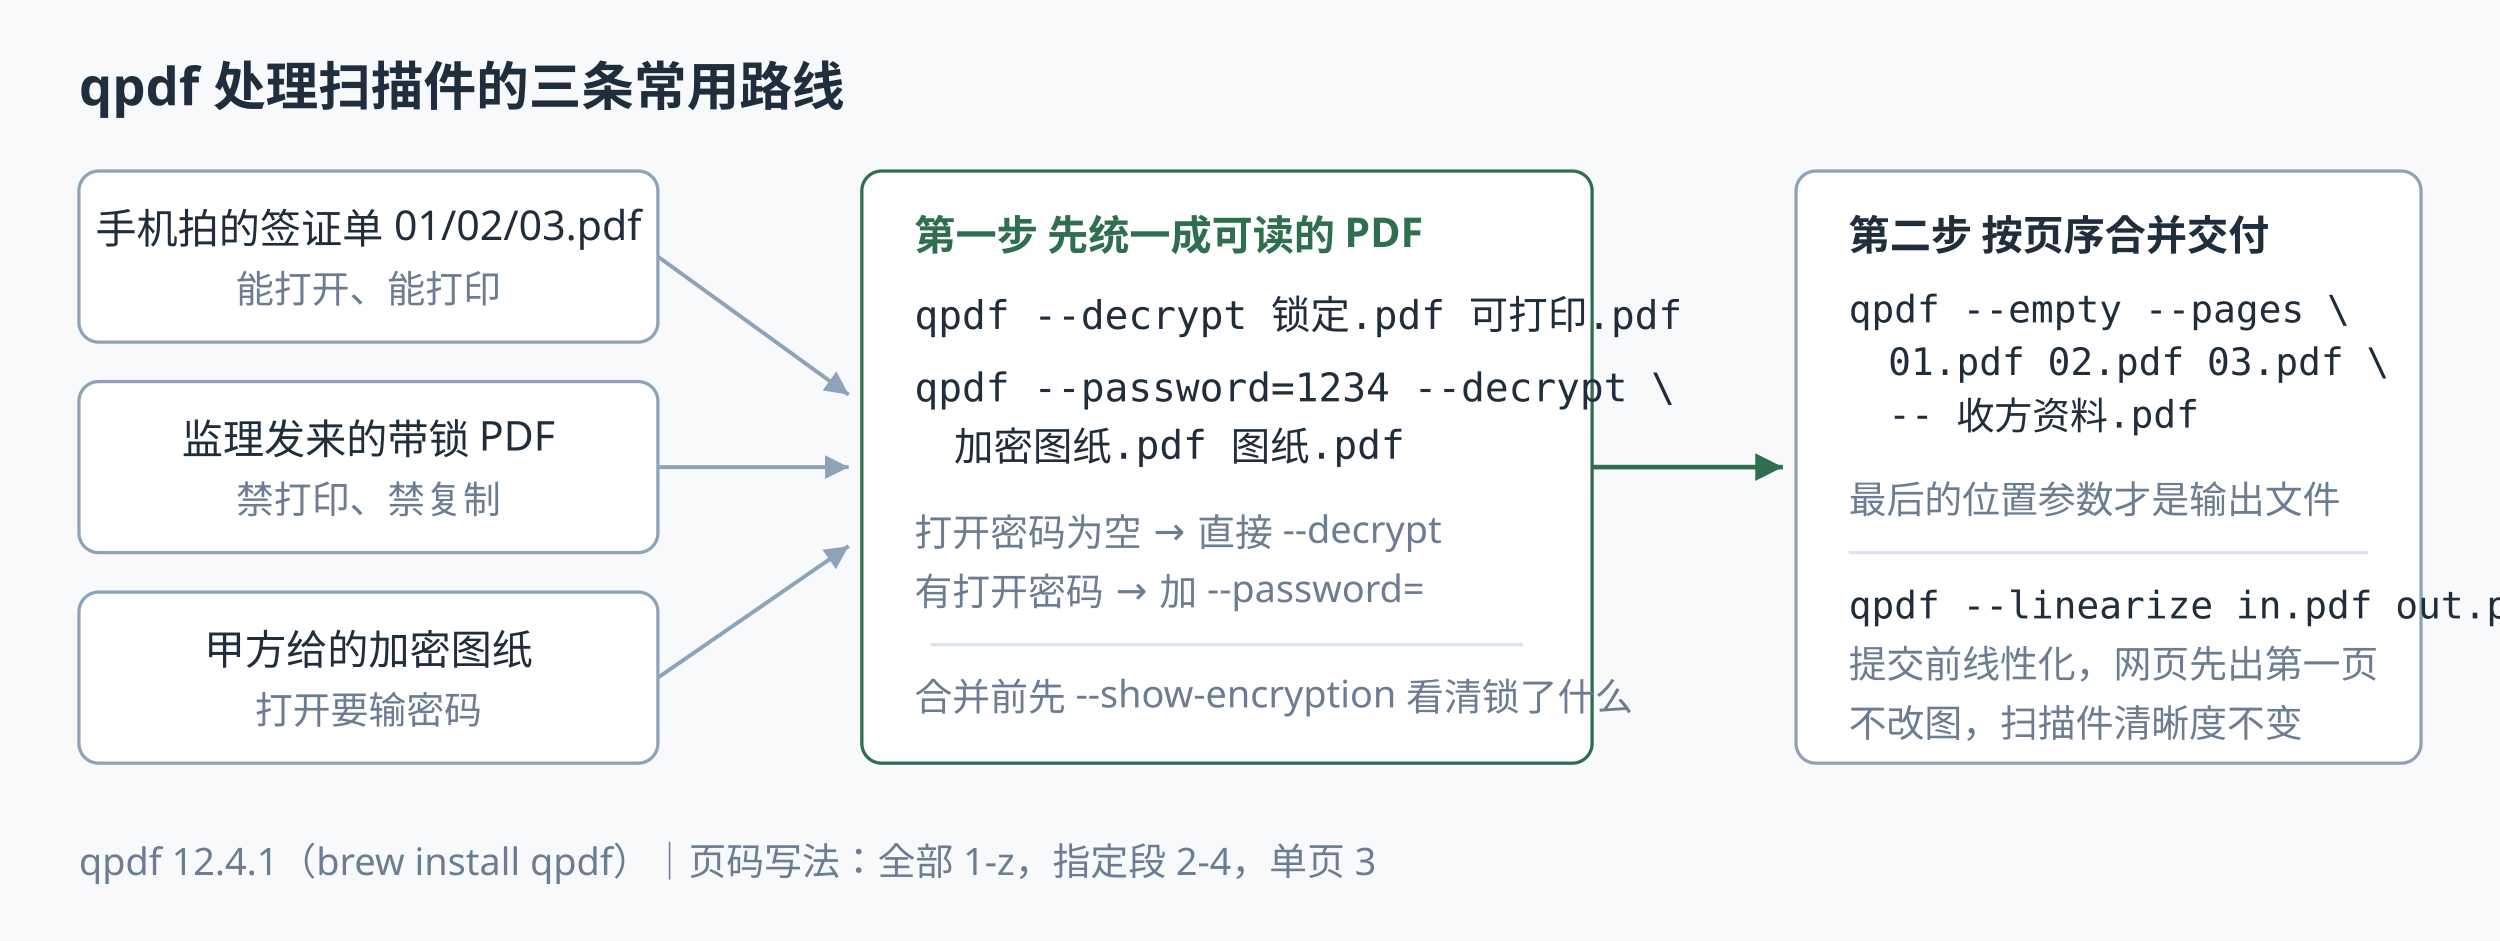
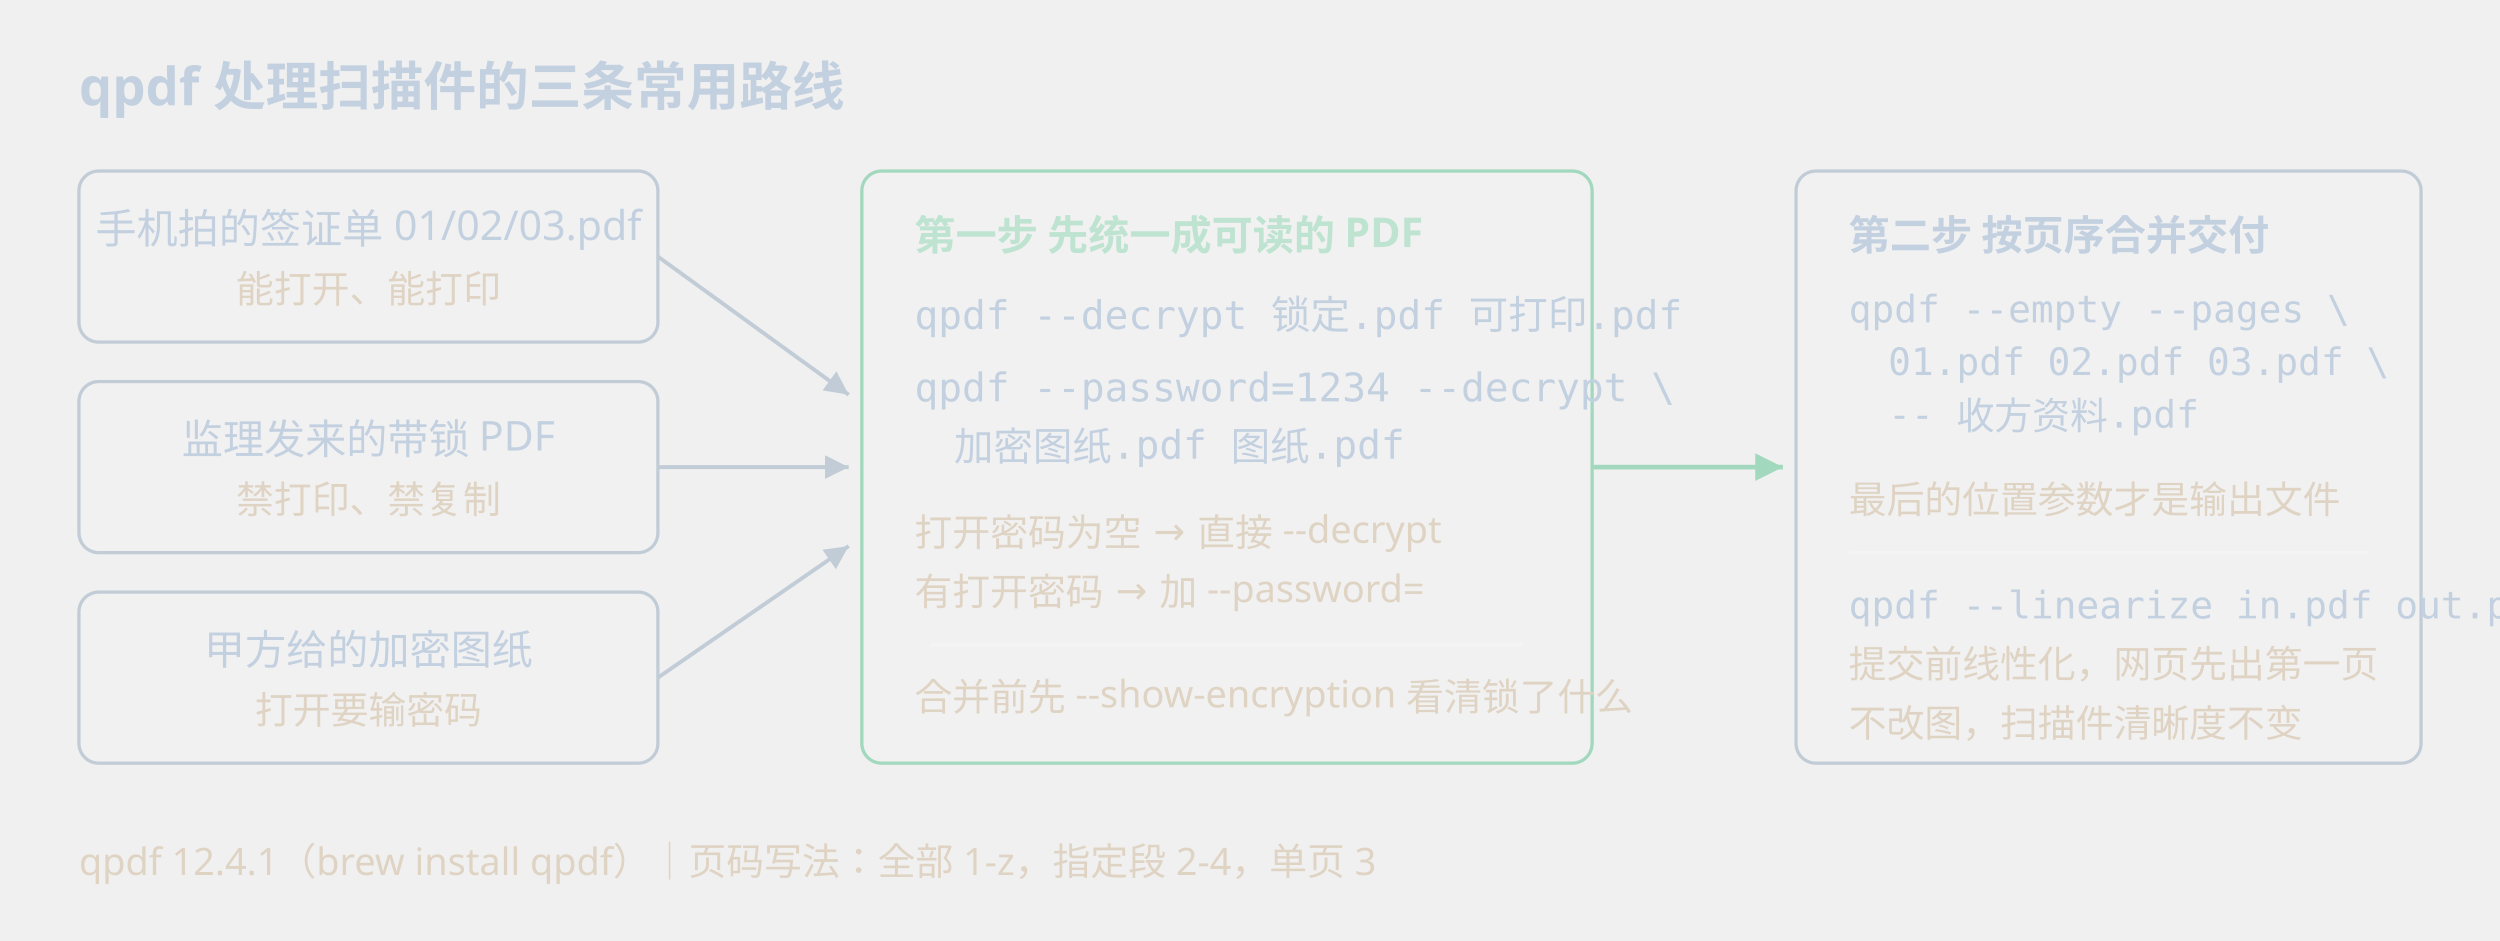
<svg xmlns="http://www.w3.org/2000/svg" width="760" height="286" viewBox="0 0 760 286" font-family="PingFang SC, Hiragino Sans GB, Microsoft YaHei, sans-serif">
-   <rect width="760" height="286" fill="#f7f9fb" />
-   <text x="24" y="32" font-size="16" font-weight="600" fill="#1f2d3d">qpdf 处理扫描件的三条常用路线</text>
-   <rect x="24" y="52" width="176" height="52" rx="6" fill="#ffffff" stroke="#8fa3b8" />
-   <text x="112" y="74" font-size="12.5" fill="#1f2d3d" text-anchor="middle">手机拍的签证单 01/02/03.pdf</text>
-   <text x="112" y="92" font-size="11.5" fill="#6b7c93" text-anchor="middle">能打开、能打印</text>
-   <rect x="24" y="116" width="176" height="52" rx="6" fill="#ffffff" stroke="#8fa3b8" />
-   <text x="112" y="138" font-size="12.5" fill="#1f2d3d" text-anchor="middle">监理发来的带锁 PDF</text>
-   <text x="112" y="156" font-size="11.5" fill="#6b7c93" text-anchor="middle">禁打印、禁复制</text>
-   <rect x="24" y="180" width="176" height="52" rx="6" fill="#ffffff" stroke="#8fa3b8" />
-   <text x="112" y="202" font-size="12.5" fill="#1f2d3d" text-anchor="middle">甲方给的加密图纸</text>
-   <text x="112" y="220" font-size="11.5" fill="#6b7c93" text-anchor="middle">打开要输密码</text>
-   <line x1="200" y1="78" x2="258" y2="120" stroke="#8fa3b8" stroke-width="1.2" marker-end="url(#a)" />
-   <line x1="200" y1="142" x2="258" y2="142" stroke="#8fa3b8" stroke-width="1.2" marker-end="url(#a)" />
-   <line x1="200" y1="206" x2="258" y2="166" stroke="#8fa3b8" stroke-width="1.2" marker-end="url(#a)" />
+   <text x="24" y="32" font-size="16" font-weight="600" fill="#C2D0E0">qpdf 处理扫描件的三条常用路线</text>
+   <rect x="24" y="52" width="176" height="52" rx="6" fill="rgba(255,255,255,0.07)" stroke="#C1CCD7" />
+   <text x="112" y="74" font-size="12.5" fill="#C2D0E0" text-anchor="middle">手机拍的签证单 01/02/03.pdf</text>
+   <text x="112" y="92" font-size="11.5" fill="#DFD3C3" text-anchor="middle">能打开、能打印</text>
+   <rect x="24" y="116" width="176" height="52" rx="6" fill="rgba(255,255,255,0.07)" stroke="#C1CCD7" />
+   <text x="112" y="138" font-size="12.5" fill="#C2D0E0" text-anchor="middle">监理发来的带锁 PDF</text>
+   <text x="112" y="156" font-size="11.5" fill="#DFD3C3" text-anchor="middle">禁打印、禁复制</text>
+   <rect x="24" y="180" width="176" height="52" rx="6" fill="rgba(255,255,255,0.07)" stroke="#C1CCD7" />
+   <text x="112" y="202" font-size="12.5" fill="#C2D0E0" text-anchor="middle">甲方给的加密图纸</text>
+   <text x="112" y="220" font-size="11.5" fill="#DFD3C3" text-anchor="middle">打开要输密码</text>
+   <line x1="200" y1="78" x2="258" y2="120" stroke="#C1CCD7" stroke-width="1.2" marker-end="url(#a)" />
+   <line x1="200" y1="142" x2="258" y2="142" stroke="#C1CCD7" stroke-width="1.2" marker-end="url(#a)" />
+   <line x1="200" y1="206" x2="258" y2="166" stroke="#C1CCD7" stroke-width="1.2" marker-end="url(#a)" />
  <defs>
    <marker id="a" markerWidth="8" markerHeight="8" refX="6" refY="3" orient="auto">
-       <path d="M0,0 L6,3 L0,6 z" fill="#8fa3b8" />
+       <path d="M0,0 L6,3 L0,6 z" fill="#C1CCD7" />
    </marker>
    <marker id="b" markerWidth="8" markerHeight="8" refX="6" refY="3" orient="auto">
-       <path d="M0,0 L6,3 L0,6 z" fill="#2f6f4f" />
+       <path d="M0,0 L6,3 L0,6 z" fill="#A2D8BD" />
    </marker>
  </defs>
-   <rect x="262" y="52" width="222" height="180" rx="6" fill="#ffffff" stroke="#2f6f4f" />
-   <text x="278" y="76" font-size="12.5" fill="#2f6f4f" font-weight="600">第一步 先统一成可读的 PDF</text>
-   <text x="278" y="100" font-size="12" fill="#1f2d3d" font-family="ui-monospace, Menlo, monospace">qpdf --decrypt 锁定.pdf 可打印.pdf</text>
-   <text x="278" y="122" font-size="12" fill="#1f2d3d" font-family="ui-monospace, Menlo, monospace">qpdf --password=1234 --decrypt \</text>
-   <text x="290" y="140" font-size="12" fill="#1f2d3d" font-family="ui-monospace, Menlo, monospace">加密图纸.pdf 图纸.pdf</text>
-   <text x="278" y="166" font-size="11.5" fill="#6b7c93">打开密码为空 → 直接 --decrypt</text>
-   <text x="278" y="184" font-size="11.5" fill="#6b7c93">有打开密码 → 加 --password=</text>
-   <line x1="283" y1="196" x2="463" y2="196" stroke="#dbe3ec" stroke-width="1" />
-   <text x="278" y="216" font-size="11.5" fill="#6b7c93">合并前先 --show-encryption 看清锁了什么</text>
-   <line x1="484" y1="142" x2="542" y2="142" stroke="#2f6f4f" stroke-width="1.4" marker-end="url(#b)" />
-   <rect x="546" y="52" width="190" height="180" rx="6" fill="#ffffff" stroke="#8fa3b8" />
-   <text x="562" y="76" font-size="12.5" fill="#1f2d3d" font-weight="600">第二步 按页序合并交付</text>
-   <text x="562" y="98" font-size="11.5" fill="#1f2d3d" font-family="ui-monospace, Menlo, monospace">qpdf --empty --pages \</text>
-   <text x="574" y="114" font-size="11.5" fill="#1f2d3d" font-family="ui-monospace, Menlo, monospace">01.pdf 02.pdf 03.pdf \</text>
-   <text x="574" y="130" font-size="11.5" fill="#1f2d3d" font-family="ui-monospace, Menlo, monospace">-- 收方资料.pdf</text>
-   <text x="562" y="156" font-size="11.5" fill="#6b7c93">最后的位置参数才是输出文件</text>
-   <line x1="562" y1="168" x2="720" y2="168" stroke="#dbe3ec" stroke-width="1" />
-   <text x="562" y="188" font-size="11.5" fill="#1f2d3d" font-family="ui-monospace, Menlo, monospace">qpdf --linearize in.pdf out.pdf</text>
-   <text x="562" y="206" font-size="11.5" fill="#6b7c93">提交前线性化，网页先出第一页</text>
-   <text x="562" y="224" font-size="11.5" fill="#6b7c93">不改图，扫描件清晰度不变</text>
-   <text x="24" y="266" font-size="11.5" fill="#6b7c93">qpdf 12.4.1（brew install qpdf）｜页码写法：全部 1-z，指定段 2-4，单页 3</text>
+   <rect x="262" y="52" width="222" height="180" rx="6" fill="rgba(255,255,255,0.07)" stroke="#A2D8BD" />
+   <text x="278" y="76" font-size="12.5" fill="#BEE4D1" font-weight="600">第一步 先统一成可读的 PDF</text>
+   <text x="278" y="100" font-size="12" fill="#C2D0E0" font-family="ui-monospace, Menlo, monospace">qpdf --decrypt 锁定.pdf 可打印.pdf</text>
+   <text x="278" y="122" font-size="12" fill="#C2D0E0" font-family="ui-monospace, Menlo, monospace">qpdf --password=1234 --decrypt \</text>
+   <text x="290" y="140" font-size="12" fill="#C2D0E0" font-family="ui-monospace, Menlo, monospace">加密图纸.pdf 图纸.pdf</text>
+   <text x="278" y="166" font-size="11.5" fill="#DFD3C3">打开密码为空 → 直接 --decrypt</text>
+   <text x="278" y="184" font-size="11.5" fill="#DFD3C3">有打开密码 → 加 --password=</text>
+   <line x1="283" y1="196" x2="463" y2="196" stroke="rgba(255,255,255,0.22)" stroke-width="1" />
+   <text x="278" y="216" font-size="11.5" fill="#DFD3C3">合并前先 --show-encryption 看清锁了什么</text>
+   <line x1="484" y1="142" x2="542" y2="142" stroke="#A2D8BD" stroke-width="1.4" marker-end="url(#b)" />
+   <rect x="546" y="52" width="190" height="180" rx="6" fill="rgba(255,255,255,0.07)" stroke="#C1CCD7" />
+   <text x="562" y="76" font-size="12.5" fill="#C2D0E0" font-weight="600">第二步 按页序合并交付</text>
+   <text x="562" y="98" font-size="11.5" fill="#C2D0E0" font-family="ui-monospace, Menlo, monospace">qpdf --empty --pages \</text>
+   <text x="574" y="114" font-size="11.5" fill="#C2D0E0" font-family="ui-monospace, Menlo, monospace">01.pdf 02.pdf 03.pdf \</text>
+   <text x="574" y="130" font-size="11.5" fill="#C2D0E0" font-family="ui-monospace, Menlo, monospace">-- 收方资料.pdf</text>
+   <text x="562" y="156" font-size="11.5" fill="#DFD3C3">最后的位置参数才是输出文件</text>
+   <line x1="562" y1="168" x2="720" y2="168" stroke="rgba(255,255,255,0.22)" stroke-width="1" />
+   <text x="562" y="188" font-size="11.5" fill="#C2D0E0" font-family="ui-monospace, Menlo, monospace">qpdf --linearize in.pdf out.pdf</text>
+   <text x="562" y="206" font-size="11.5" fill="#DFD3C3">提交前线性化，网页先出第一页</text>
+   <text x="562" y="224" font-size="11.5" fill="#DFD3C3">不改图，扫描件清晰度不变</text>
+   <text x="24" y="266" font-size="11.5" fill="#DFD3C3">qpdf 12.4.1（brew install qpdf）｜页码写法：全部 1-z，指定段 2-4，单页 3</text>
</svg>
